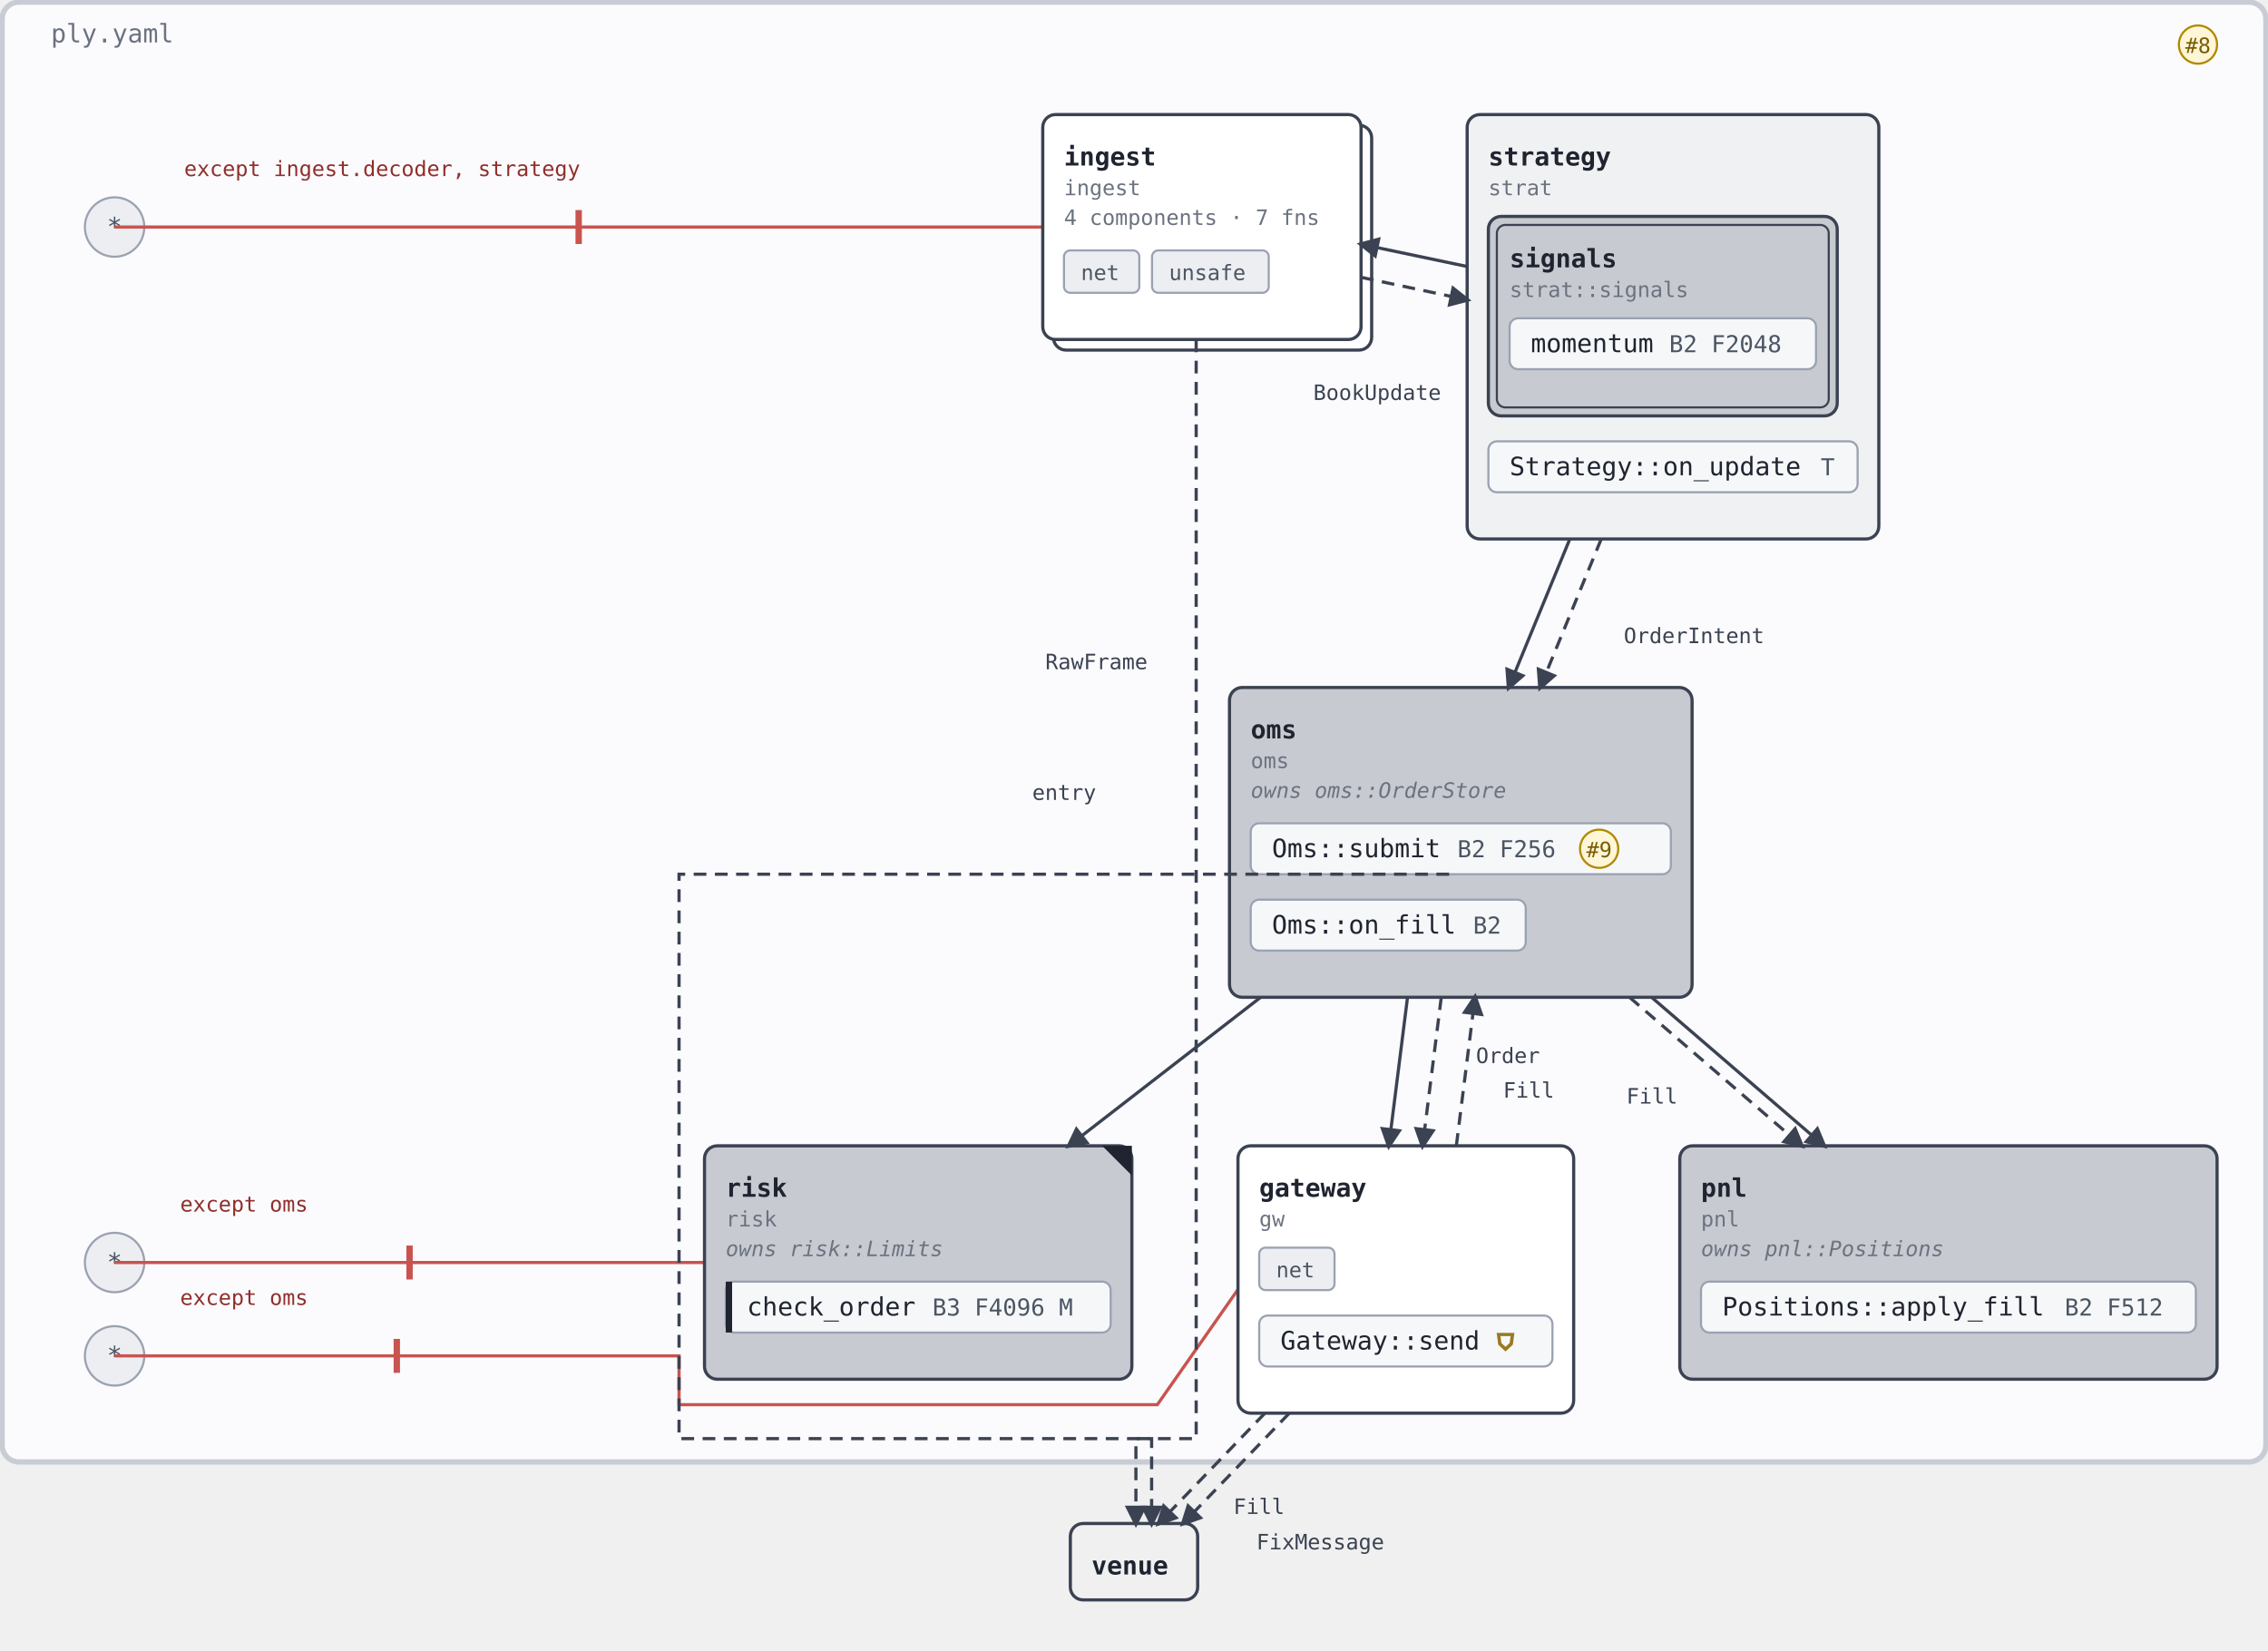
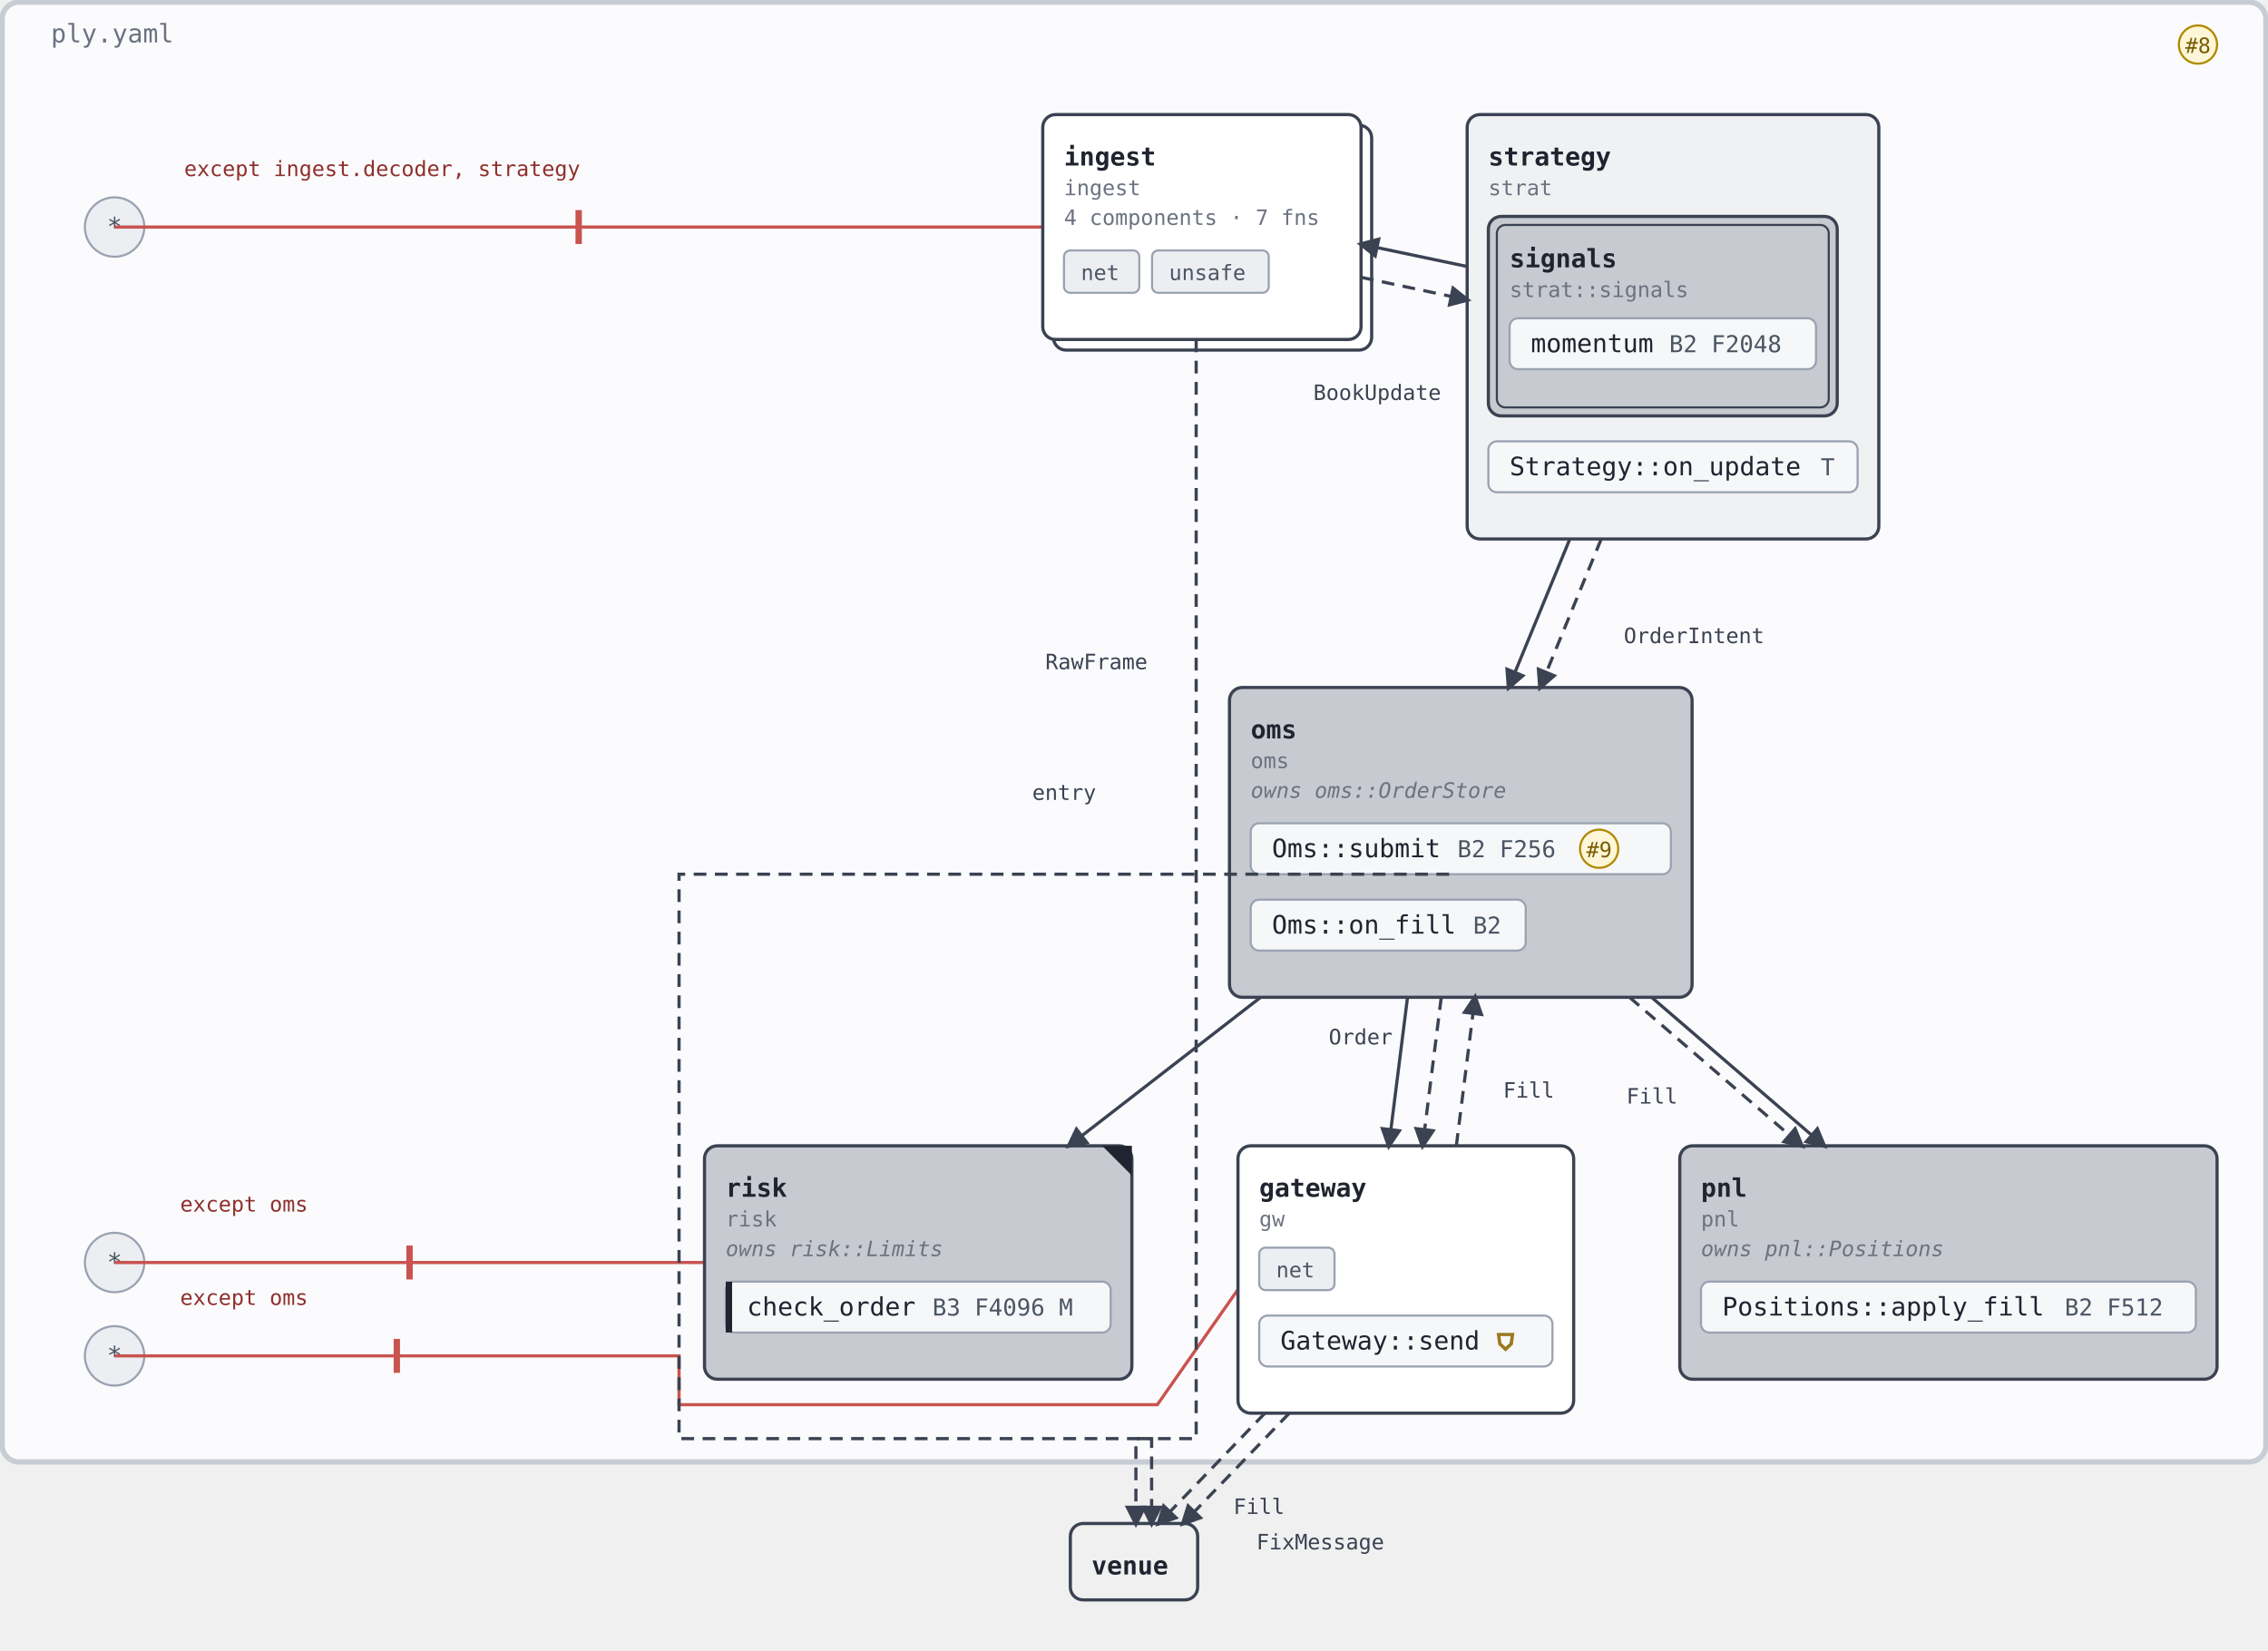
<svg xmlns="http://www.w3.org/2000/svg" width="1068.8" height="778.0" viewBox="0 0 1068.8 778.0" font-family="monospace" font-size="12">
  <style>.workspace-frame{fill:#fbfbfd;stroke:#c8ccd4;stroke-width:2.5}.workspace-title{fill:#6b7280}.component-box{stroke:#3b4252;stroke-width:1.5}.hollow-box{stroke-dasharray:6 4}.collapsed-stack{stroke:#3b4252;stroke-width:1.5}.pure-seal{fill:none;stroke:#3b4252}.strict-notch{fill:#1f2430}.component-name{fill:#1f2430;font-weight:bold}.component-anchor{fill:#6b7280;font-size:10px}.component-owns{fill:#6b7280;font-size:10px;font-style:italic}.ceiling-unclaimed{fill:#fff}.ceiling-tested{fill:#f0f1f2}.ceiling-fuzzed{fill:#dfe1e4}.ceiling-bounded{fill:#c7cad0}.ceiling-proved{fill:#aab0b9}.contract-mark{fill:#1f2430}.fn-clause{font:11px ui-monospace,SFMono-Regular,Menlo,monospace;fill:#3c4658}.cap-badge rect{fill:#eceef2;stroke:#9aa2b1}.cap-badge text{fill:#4b5563;font-size:10px}.profile-tag rect{fill:#eef2fb;stroke:#5570a8}.profile-tag text{fill:#334b78;font-size:10px}.fn-chip-box{fill:#f6f7f9;stroke:#9aa2b1}.fn-chip-box-synth{fill:#ecdff5;stroke:#9aa2b1}.fn-name{fill:#1f2430}.fn-checks{fill:#4b5563;font-size:11px}.fn-check-with{fill:#6b7280;font-size:10px}.fn-examples{fill:#6b7280;font-size:10px}.fn-shield{fill:none;stroke:#9a7a1f;font-size:13px}.unresolved-pin circle,.registry-pin circle{fill:#fff6d8;stroke:#b08900}.pin-label{fill:#7a5c00;font-size:10px;text-anchor:middle}.edge-line{fill:none;stroke:#3b4252;stroke-width:1.5}.edge-label{fill:#3b4252;font-size:10px;text-anchor:middle}.deny-line{fill:none;stroke:#c9534f;stroke-width:1.5}.deny-bar{stroke:#c9534f;stroke-width:3}.deny-except{fill:#8f2f2c;font-size:10px;text-anchor:middle}.any-node circle{fill:#eceef2;stroke:#9aa2b1}.any-label{fill:#4b5563;text-anchor:middle}.external-box{fill:none;stroke:#3b4252;stroke-width:1.5}#arrow path{fill:#3b4252}</style>
  <defs>
    <marker id="arrow" viewBox="0 0 10 10" refX="8" refY="5" markerWidth="7" markerHeight="7" orient="auto-start-reverse">
      <path d="M 0 0 L 10 5 L 0 10 z" />
    </marker>
  </defs>
  <rect class="workspace-frame" x="1" y="1" width="1066.8" height="688.0" rx="8" />
  <g>
    <text class="workspace-title" x="24.0" y="20">ply.yaml</text>
  </g>
  <g class="any-node">
    <circle cx="54.0" cy="107.0" r="14.0" />
    <text class="any-label" x="54.0" y="111.0">*</text>
  </g>
  <g class="deny-rule">
    <path class="deny-line" d="M 54.0 107.0 L 491.4 107.0" />
    <line class="deny-bar" x1="272.7" y1="99.0" x2="272.7" y2="115.0" />
    <text class="deny-except" x="180.1" y="83.0">except ingest.decoder, strategy</text>
  </g>
  <g class="any-node">
    <circle cx="54.0" cy="595.0" r="14.0" />
    <text class="any-label" x="54.0" y="599.0">*</text>
  </g>
  <g class="deny-rule">
    <path class="deny-line" d="M 54.0 595.0 L 332.0 595.0" />
    <line class="deny-bar" x1="193.0" y1="587.0" x2="193.0" y2="603.0" />
    <text class="deny-except" x="115.0" y="571.0">except oms</text>
  </g>
  <g class="any-node">
    <circle cx="54.0" cy="639.0" r="14.0" />
    <text class="any-label" x="54.0" y="643.0">*</text>
  </g>
  <g class="deny-rule">
    <path class="deny-line" d="M 54.0 639.0 L 320.0 639.0 L 320.0 662.0 L 545.4 662.0 L 583.4 607.7" />
    <line class="deny-bar" x1="187.0" y1="631.0" x2="187.0" y2="647.0" />
    <text class="deny-except" x="115.0" y="615.0">except oms</text>
  </g>
  <g class="registry-pin">
    <circle cx="1035.8" cy="21.0" r="9.0" />
    <text class="pin-label" x="1035.8" y="25.0">#8</text>
  </g>
  <g transform="translate(491.4,54.0)">
    <g class="component" data-name="ingest">
      <rect class="collapsed-stack ceiling-unclaimed" x="5.0" y="5.0" width="150.0" height="106.0" rx="6" />
      <rect class="component-box ceiling-unclaimed" x="0" y="0" width="150.0" height="106.0" rx="6" />
      <text class="component-name" x="10.0" y="24.0">ingest</text>
      <text class="component-anchor" x="10.0" y="38.0">ingest</text>
      <text class="component-anchor" x="10.0" y="52.0">4 components · 7 fns</text>
      <g class="cap-badge">
        <rect x="10.0" y="64.0" width="35.5" height="20.0" rx="3" />
        <text x="18.0" y="78.0">net</text>
      </g>
      <g class="cap-badge">
        <rect x="51.5" y="64.0" width="55.0" height="20.0" rx="3" />
        <text x="59.5" y="78.0">unsafe</text>
      </g>
    </g>
  </g>
  <g transform="translate(691.4,54.0)">
    <g class="component" data-name="strategy">
      <rect class="component-box ceiling-tested" x="0" y="0" width="194.0" height="200.0" rx="6" />
      <text class="component-name" x="10.0" y="24.0">strategy</text>
      <text class="component-anchor" x="10.0" y="38.0">strat</text>
      <g transform="translate(10.0,48.0)">
        <g class="component" data-name="signals">
          <rect class="component-box ceiling-bounded" x="0" y="0" width="164.4" height="94.0" rx="6" />
          <rect class="pure-seal" x="4" y="4" width="156.4" height="86.0" rx="4" />
          <text class="component-name" x="10.0" y="24.0">signals</text>
          <text class="component-anchor" x="10.0" y="38.0">strat::signals</text>
          <g transform="translate(10.0,48.0)">
            <g class="fn-chip" data-fn="momentum">
              <rect class="fn-chip-box" x="0" y="0" width="144.4" height="24.0" rx="4" />
              <text class="fn-name" x="10.0" y="16.0">momentum</text>
              <text class="fn-checks" x="75.2" y="16.0">B2 F2048</text>
            </g>
          </g>
        </g>
      </g>
      <g transform="translate(10.0,154.0)">
        <g class="fn-chip" data-fn="Strategy::on_update">
          <rect class="fn-chip-box" x="0" y="0" width="174.0" height="24.0" rx="4" />
          <text class="fn-name" x="10.0" y="16.0">Strategy::on_update</text>
          <text class="fn-checks" x="156.6" y="16.0">T</text>
        </g>
      </g>
    </g>
  </g>
  <g transform="translate(332.0,540.0)">
    <g class="component" data-name="risk">
      <rect class="component-box ceiling-bounded" x="0" y="0" width="201.4" height="110.0" rx="6" />
      <path class="strict-notch" d="M 187.4 0 L 201.4 0 L 201.4 14.0 Z" />
      <text class="component-name" x="10.0" y="24.0">risk</text>
      <text class="component-anchor" x="10.0" y="38.0">risk</text>
      <text class="component-owns" x="10.0" y="52.0">owns risk::Limits</text>
      <g transform="translate(10.0,64.0)">
        <g class="fn-chip" data-fn="check_order">
          <rect class="fn-chip-box" x="0" y="0" width="181.4" height="24.0" rx="4" />
          <rect class="contract-mark" x="0" y="0" width="3.0" height="24.0" />
          <text class="fn-name" x="10.0" y="16.0">check_order</text>
          <text class="fn-checks" x="97.4" y="16.0">B3 F4096 M</text>
        </g>
      </g>
    </g>
  </g>
  <g transform="translate(579.4,324.0)">
    <g class="component" data-name="oms">
      <rect class="component-box ceiling-bounded" x="0" y="0" width="218.0" height="146.0" rx="6" />
      <text class="component-name" x="10.0" y="24.0">oms</text>
      <text class="component-anchor" x="10.0" y="38.0">oms</text>
      <text class="component-owns" x="10.0" y="52.0">owns oms::OrderStore</text>
      <g transform="translate(10.0,64.0)">
        <g class="fn-chip" data-fn="Oms::submit">
          <rect class="fn-chip-box" x="0" y="0" width="198.0" height="24.0" rx="4" />
          <text class="fn-name" x="10.0" y="16.0">Oms::submit</text>
          <text class="fn-checks" x="97.4" y="16.0">B2 F256</text>
          <g class="unresolved-pin">
            <circle cx="164.2" cy="12.0" r="9.0" />
            <text class="pin-label" x="164.2" y="16.0">#9</text>
          </g>
        </g>
      </g>
      <g transform="translate(10.0,100.0)">
        <g class="fn-chip" data-fn="Oms::on_fill">
          <rect class="fn-chip-box" x="0" y="0" width="129.6" height="24.0" rx="4" />
          <text class="fn-name" x="10.0" y="16.0">Oms::on_fill</text>
          <text class="fn-checks" x="104.8" y="16.0">B2</text>
        </g>
      </g>
    </g>
  </g>
  <g transform="translate(583.4,540.0)">
    <g class="component" data-name="gateway">
      <rect class="component-box ceiling-unclaimed" x="0" y="0" width="158.2" height="126.0" rx="6" />
      <text class="component-name" x="10.0" y="24.0">gateway</text>
      <text class="component-anchor" x="10.0" y="38.0">gw</text>
      <g class="cap-badge">
        <rect x="10.0" y="48.0" width="35.5" height="20.0" rx="3" />
        <text x="18.0" y="62.0">net</text>
      </g>
      <g transform="translate(10.0,80.0)">
        <g class="fn-chip" data-fn="Gateway::send">
          <rect class="fn-chip-box" x="0" y="0" width="138.2" height="24.0" rx="4" />
          <text class="fn-name" x="10.0" y="16.0">Gateway::send</text>
          <g class="fn-shield">
            <text x="112.2" y="16.0">⛉</text>
          </g>
        </g>
      </g>
    </g>
  </g>
  <g transform="translate(791.6,540.0)">
    <g class="component" data-name="pnl">
      <rect class="component-box ceiling-bounded" x="0" y="0" width="253.2" height="110.0" rx="6" />
      <text class="component-name" x="10.0" y="24.0">pnl</text>
      <text class="component-anchor" x="10.0" y="38.0">pnl</text>
      <text class="component-owns" x="10.0" y="52.0">owns pnl::Positions</text>
      <g transform="translate(10.0,64.0)">
        <g class="fn-chip" data-fn="Positions::apply_fill">
          <rect class="fn-chip-box" x="0" y="0" width="233.2" height="24.0" rx="4" />
          <text class="fn-name" x="10.0" y="16.0">Positions::apply_fill</text>
          <text class="fn-checks" x="171.4" y="16.0">B2 F512</text>
        </g>
      </g>
    </g>
  </g>
  <g class="edge-call">
    <path class="edge-line" d="M 691.4 125.6 L 641.4 115.1" marker-end="url(#arrow)" />
  </g>
  <g class="edge-call">
    <path class="edge-line" d="M 739.8 254.0 L 711.0 324.0" marker-end="url(#arrow)" />
  </g>
  <g class="edge-call">
    <path class="edge-line" d="M 594.1 470.0 L 503.7 540.0" marker-end="url(#arrow)" />
  </g>
  <g class="edge-call">
    <path class="edge-line" d="M 663.3 470.0 L 654.5 540.0" marker-end="url(#arrow)" />
  </g>
  <g class="edge-call">
    <path class="edge-line" d="M 778.3 470.0 L 859.6 540.0" marker-end="url(#arrow)" />
  </g>
  <g class="edge-flow">
    <path class="edge-line" stroke-dasharray="6 4" d="M 641.4 130.7 L 691.4 141.3" marker-end="url(#arrow)" />
    <text class="edge-label" x="649.0" y="188.5">BookUpdate</text>
  </g>
  <g class="edge-flow">
    <path class="edge-line" stroke-dasharray="6 4" d="M 754.6 254.0 L 725.8 324.0" marker-end="url(#arrow)" />
    <text class="edge-label" x="798.3" y="303.1">OrderIntent</text>
  </g>
  <g class="edge-flow">
    <path class="edge-line" stroke-dasharray="6 4" d="M 679.2 470.0 L 670.4 540.0" marker-end="url(#arrow)" />
-     <text class="edge-label" x="710.6" y="501.0">Order</text>
+     <text class="edge-label" x="641.2" y="492.2">Order</text>
  </g>
  <g class="edge-flow">
    <path class="edge-line" stroke-dasharray="6 4" d="M 686.3 540.0 L 695.1 470.0" marker-end="url(#arrow)" />
    <text class="edge-label" x="720.4" y="517.3">Fill</text>
  </g>
  <g class="edge-flow">
    <path class="edge-line" stroke-dasharray="6 4" d="M 767.9 470.0 L 849.1 540.0" marker-end="url(#arrow)" />
    <text class="edge-label" x="778.5" y="520.1">Fill</text>
  </g>
  <g class="edge-flow">
    <path class="edge-line" stroke-dasharray="6 4" d="M 607.6 666.0 L 557.5 718.0" marker-end="url(#arrow)" />
    <text class="edge-label" x="622.2" y="730.2">FixMessage</text>
  </g>
  <g class="edge-flow">
    <path class="edge-line" stroke-dasharray="6 4" d="M 596.1 666.0 L 546.0 718.0" marker-end="url(#arrow)" />
    <text class="edge-label" x="593.3" y="713.5">Fill</text>
  </g>
  <g class="edge-flow">
    <path class="edge-line" stroke-dasharray="6 4" d="M 563.7 160.0 L 563.7 678.0 L 535.3 678.0 L 535.3 718.0" marker-end="url(#arrow)" />
    <text class="edge-label" x="516.7" y="315.4">RawFrame</text>
  </g>
  <g class="edge-entry">
    <path class="edge-line" stroke-dasharray="6 4" d="M 682.9 412.0 L 320.0 412.0 L 320.0 678.0 L 542.7 678.0 L 542.7 718.0" marker-end="url(#arrow)" />
    <text class="edge-label" x="501.5" y="377.0">entry</text>
  </g>
  <g transform="translate(504.4,718.0)">
    <g class="external" data-name="venue">
      <rect class="external-box" x="0" y="0" width="60.0" height="36.0" rx="6" />
      <text class="component-name" x="10.0" y="24.0">venue</text>
    </g>
  </g>
</svg>
